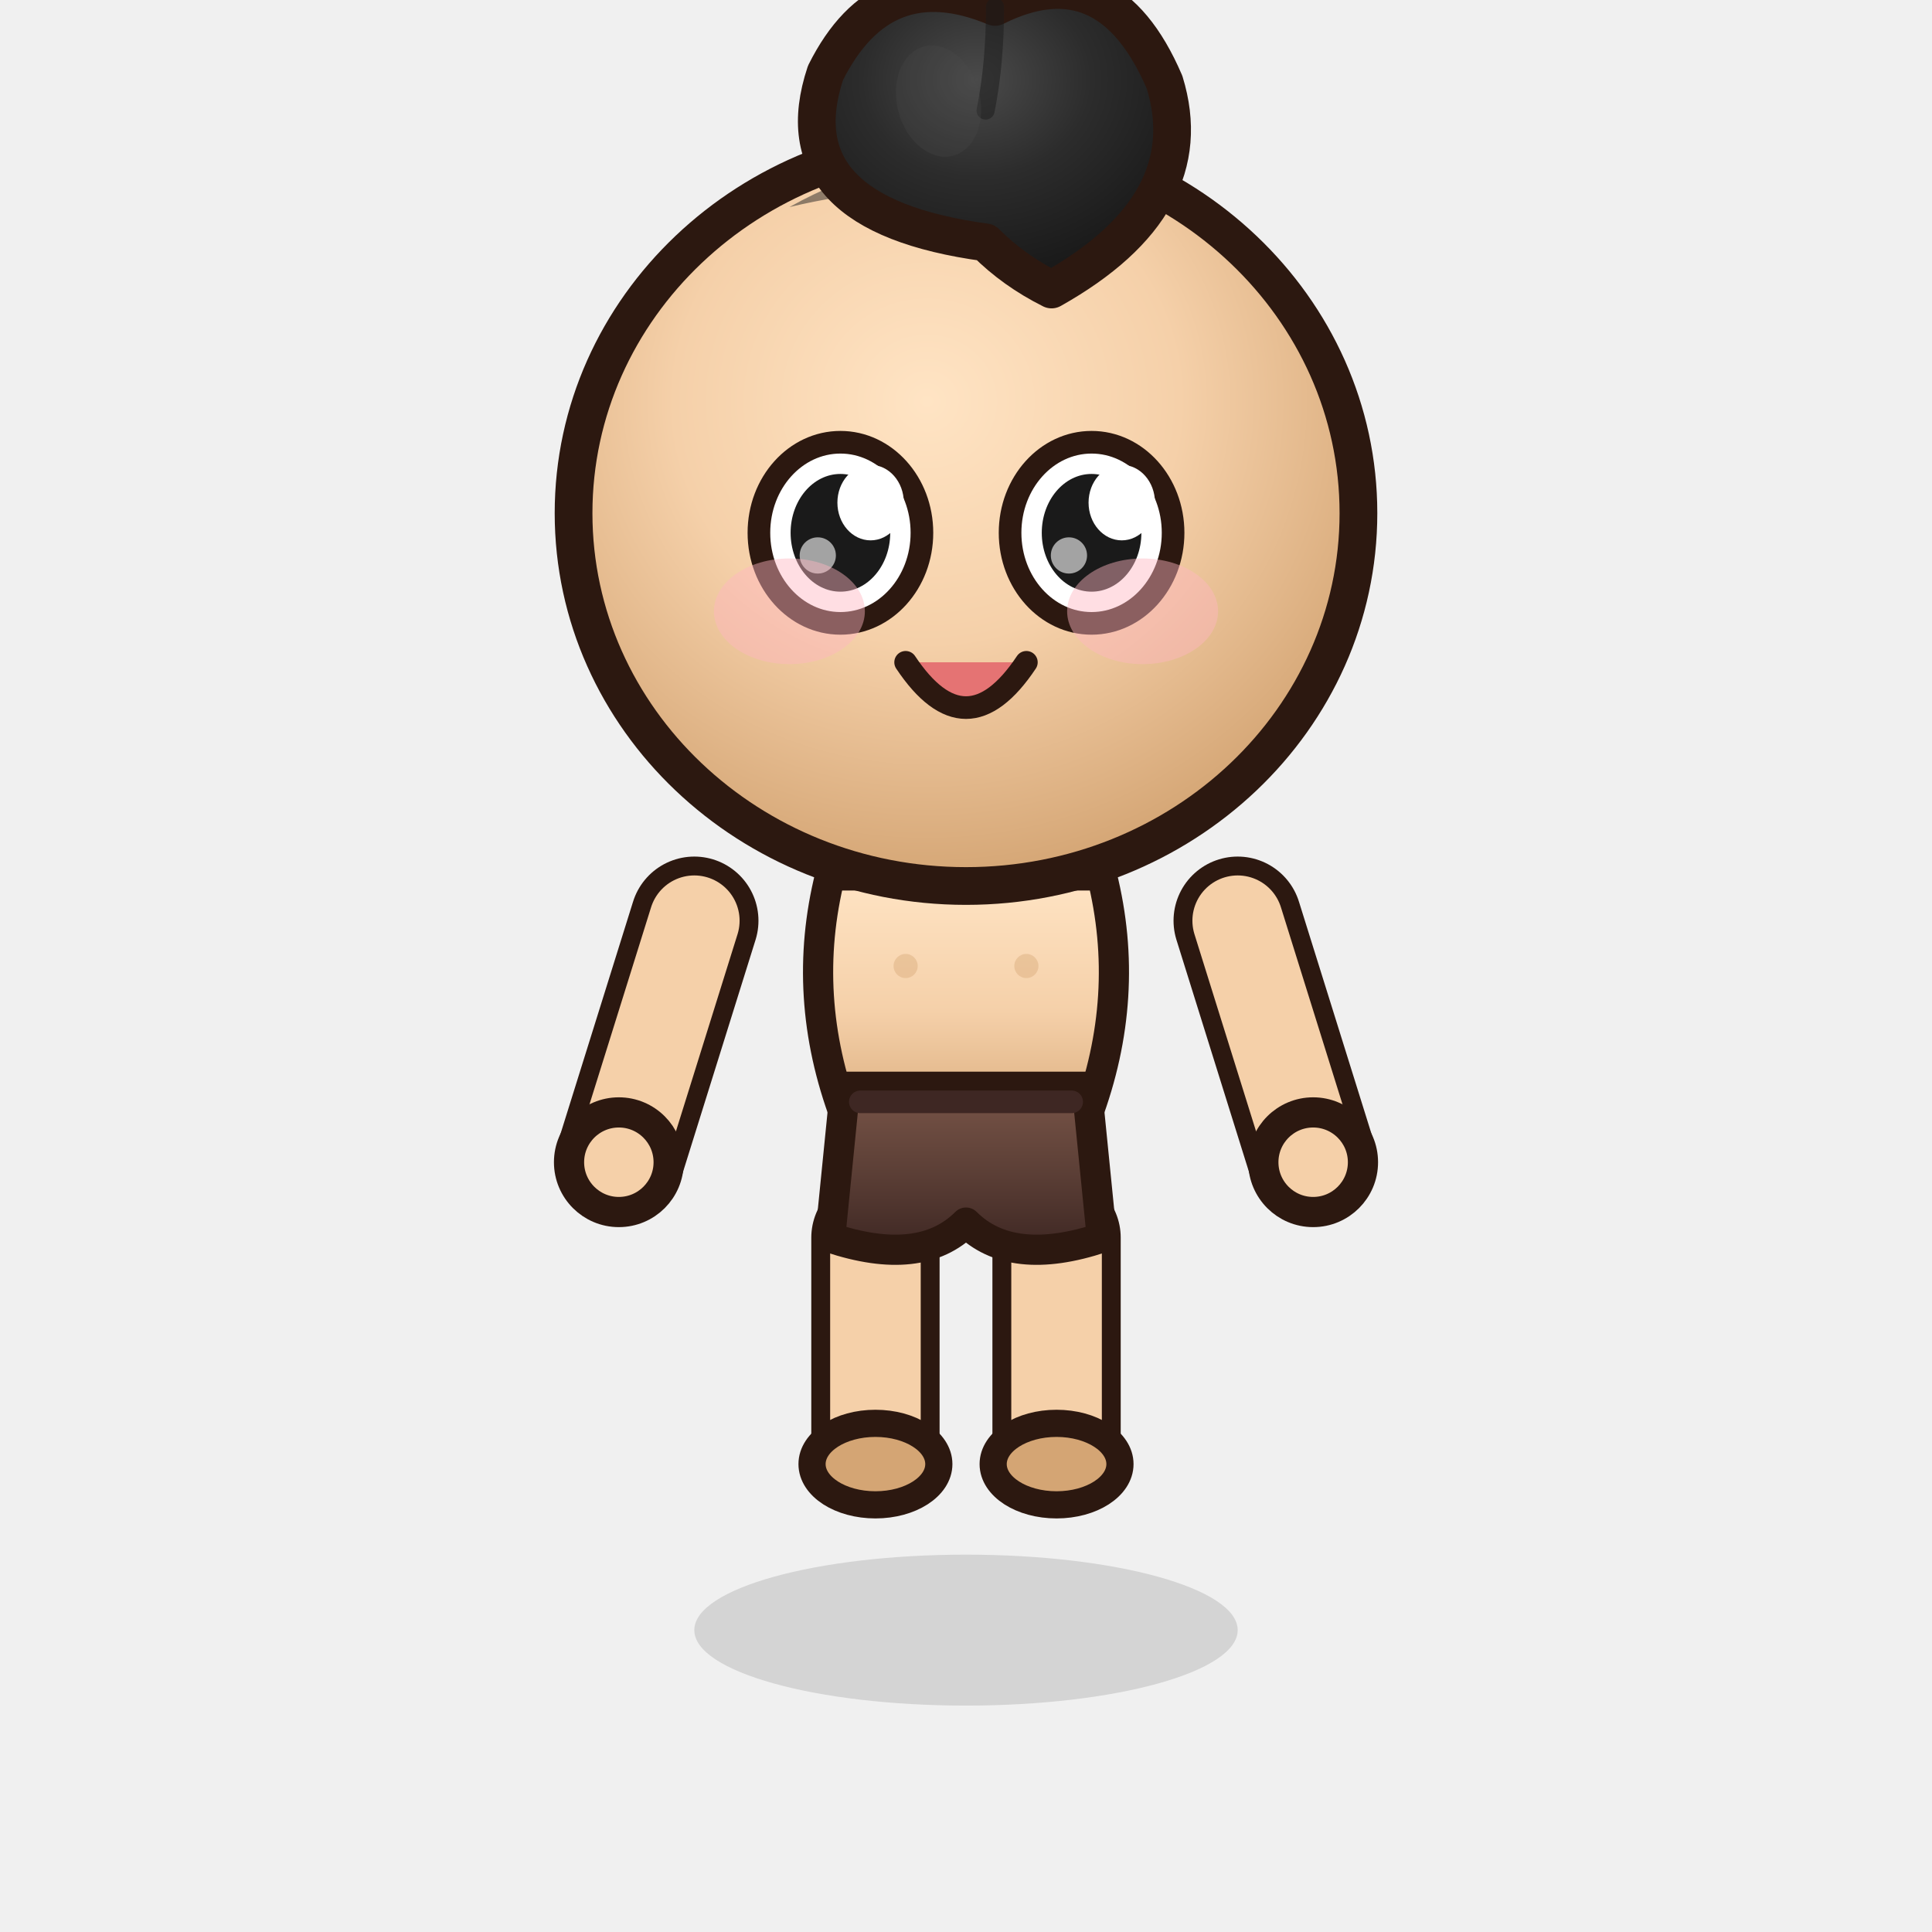
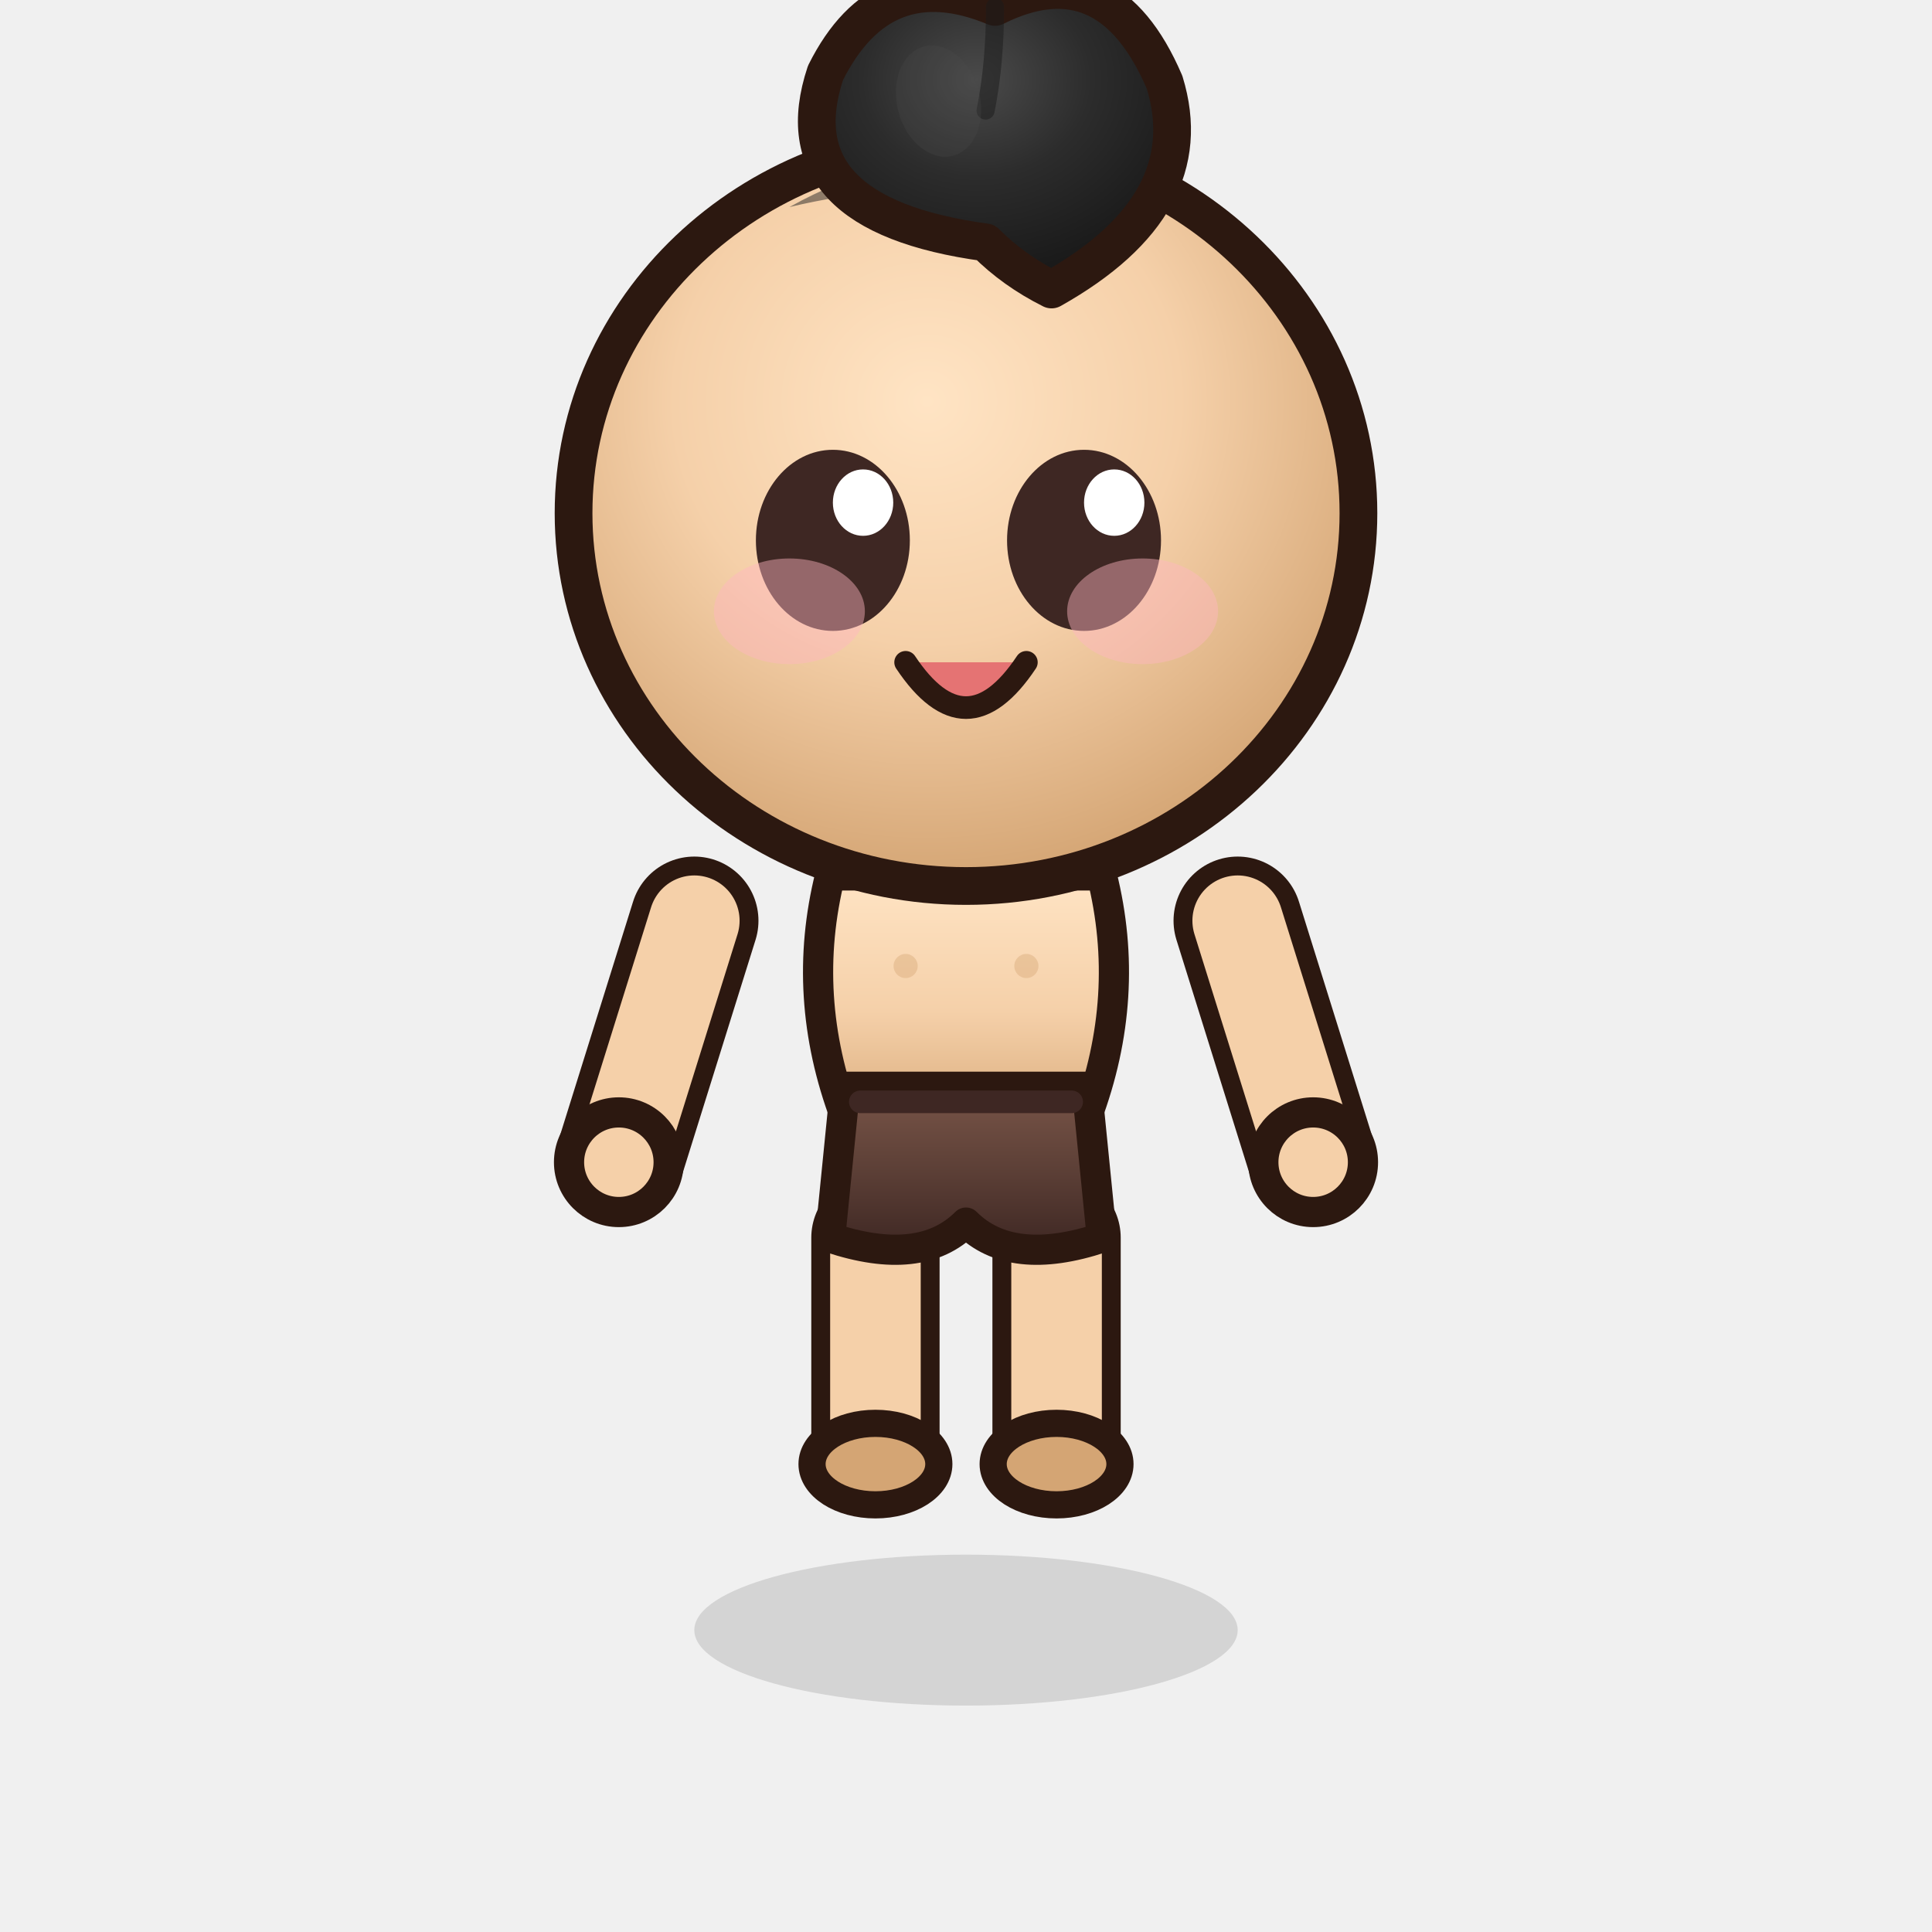
<svg xmlns="http://www.w3.org/2000/svg" viewBox="0 0 128 128" width="128" height="128" id="hero_f0">
  <defs>
    <filter id="blur">
      <feGaussianBlur stdDeviation="4" />
    </filter>
    <linearGradient id="bodyGrad" x1="0%" y1="0%" x2="0%" y2="100%">
      <stop offset="0%" stop-color="#FFE4C4" />
      <stop offset="50%" stop-color="#F5D0A9" />
      <stop offset="100%" stop-color="#D4A574" />
    </linearGradient>
    <linearGradient id="pantsGrad" x1="0%" y1="0%" x2="0%" y2="100%">
      <stop offset="0%" stop-color="#795548" />
      <stop offset="50%" stop-color="#5D4037" />
      <stop offset="100%" stop-color="#3E2723" />
    </linearGradient>
    <radialGradient id="headGrad" cx="45%" cy="35%" r="65%" fx="45%" fy="35%">
      <stop offset="0%" stop-color="#FFE4C4" />
      <stop offset="50%" stop-color="#F5D0A9" />
      <stop offset="100%" stop-color="#D4A574" />
    </radialGradient>
    <radialGradient id="headGradHair" cx="45%" cy="30%" r="65%" fx="45%" fy="30%">
      <stop offset="0%" stop-color="#4A4A4A" />
      <stop offset="50%" stop-color="#2C2C2C" />
      <stop offset="100%" stop-color="#1A1A1A" />
    </radialGradient>
  </defs>
  <ellipse cx="64" cy="108" rx="18" ry="5" fill="#000000" opacity="0.12" />
  <line x1="58" y1="82" x2="58" y2="96" stroke="#2C1810" stroke-width="8.5" stroke-linecap="round" />
  <line x1="58" y1="82" x2="58" y2="96" stroke="#F5D0A9" stroke-width="6" stroke-linecap="round" />
  <ellipse cx="58" cy="97" rx="4.2" ry="2.7" fill="#D4A574" stroke="#2C1810" stroke-width="1.8" />
  <line x1="70" y1="82" x2="70" y2="96" stroke="#2C1810" stroke-width="8.5" stroke-linecap="round" />
  <line x1="70" y1="82" x2="70" y2="96" stroke="#F5D0A9" stroke-width="6" stroke-linecap="round" />
  <ellipse cx="70" cy="97" rx="4.2" ry="2.7" fill="#D4A574" stroke="#2C1810" stroke-width="1.8" />
  <path d="M55 58       Q 53 66, 56 74       Q 64 78, 72 74       Q 75 66, 73 58 Z" fill="url(#bodyGrad)" stroke="#2C1810" stroke-width="2" stroke-linecap="round" stroke-linejoin="round" />
  <circle cx="60" cy="64" r="0.8" fill="#D4A574" opacity="0.4" />
  <circle cx="68" cy="64" r="0.8" fill="#D4A574" opacity="0.4" />
  <path d="M56 72       L55 82       Q 61 84, 64 81       Q 67 84, 73 82       L72 72 Z" fill="url(#pantsGrad)" stroke="#2C1810" stroke-width="2" stroke-linecap="round" stroke-linejoin="round" />
  <line x1="57" y1="73" x2="71" y2="73" stroke="#3E2723" stroke-width="1.5" stroke-linecap="round" />
  <line x1="46" y1="61" x2="41" y2="77" stroke="#2C1810" stroke-width="8.5" stroke-linecap="round" />
  <line x1="46" y1="61" x2="41" y2="77" stroke="#F5D0A9" stroke-width="6" stroke-linecap="round" />
  <circle cx="41" cy="77" r="3.3" fill="#F5D0A9" stroke="#2C1810" stroke-width="2" />
  <line x1="82" y1="61" x2="87" y2="77" stroke="#2C1810" stroke-width="8.5" stroke-linecap="round" />
  <line x1="82" y1="61" x2="87" y2="77" stroke="#F5D0A9" stroke-width="6" stroke-linecap="round" />
  <circle cx="87" cy="77" r="3.3" fill="#F5D0A9" stroke="#2C1810" stroke-width="2" />
  <ellipse cx="64" cy="34" rx="26" ry="24.7" fill="url(#headGrad)" stroke="#2C1810" stroke-width="2.5" stroke-linecap="round" stroke-linejoin="round" />
  <path d="M52.3 13.72       Q 58.8 10.08, 65.3 10.6       Q 71.8 11.12, 75.7 15.28       Q 71.8 12.68, 65.3 12.68       Q 58.8 12.16, 52.3 13.72 Z" fill="url(#headGradHair)" opacity="0.5" />
  <path d="       M65.3 16.06       Q 51.572 14.188,         54.692 4.828       Q 58.436 -2.66,         65.924 0.46       Q 73.412 -3.284,         77.156 5.452       Q 79.652 13.564,         69.668 19.18       Q 67.172 17.932,         65.3 16.06 Z" fill="url(#headGradHair)" stroke="#2C1810" stroke-width="2.5" stroke-linecap="round" stroke-linejoin="round" />
  <path d="M65.924 0.46       Q 65.924 4.204,         65.3 7.324" fill="none" stroke="#1A1A1A" stroke-width="1.2" stroke-linecap="round" opacity="0.5" />
  <ellipse cx="62.18" cy="6.7" rx="2.746" ry="3.744" fill="#4A4A4A" opacity="0.25" transform="rotate(-15 62.18 6.7)" />
-   <ellipse cx="55.68" cy="35.3" rx="5.4" ry="6" fill="#FFFFFF" stroke="#2C1810" stroke-width="1.5" />
-   <ellipse cx="55.68" cy="35.3" rx="3.3" ry="3.9" fill="#1A1A1A" />
-   <ellipse cx="57.68" cy="33.3" rx="2.2" ry="2.5" fill="#FFFFFF" />
-   <ellipse cx="54.18" cy="36.8" rx="1.2" ry="1.2" fill="#FFFFFF" opacity="0.6" />
-   <ellipse cx="72.32" cy="35.3" rx="5.4" ry="6" fill="#FFFFFF" stroke="#2C1810" stroke-width="1.5" />
-   <ellipse cx="72.32" cy="35.3" rx="3.3" ry="3.9" fill="#1A1A1A" />
-   <ellipse cx="74.32" cy="33.3" rx="2.2" ry="2.5" fill="#FFFFFF" />
-   <ellipse cx="70.82" cy="36.8" rx="1.2" ry="1.2" fill="#FFFFFF" opacity="0.6" />
+   <ellipse cx="55.18" cy="35.8" rx="5.1" ry="6" fill="#3E2723" />
+   <ellipse cx="57.18" cy="33.3" rx="2" ry="2.2" fill="#FFFFFF" />
+   <ellipse cx="71.82" cy="35.8" rx="5.1" ry="6" fill="#3E2723" />
+   <ellipse cx="73.82" cy="33.3" rx="2" ry="2.2" fill="#FFFFFF" />
  <path d="M60 43.88 Q 64 49.88, 68 43.88" fill="#E57373" stroke="#2C1810" stroke-width="1.5" stroke-linecap="round" />
  <ellipse cx="52.3" cy="40.5" rx="5" ry="3.5" fill="#FFB6C1" opacity="0.45" />
  <ellipse cx="75.7" cy="40.5" rx="5" ry="3.5" fill="#FFB6C1" opacity="0.45" />
</svg>
